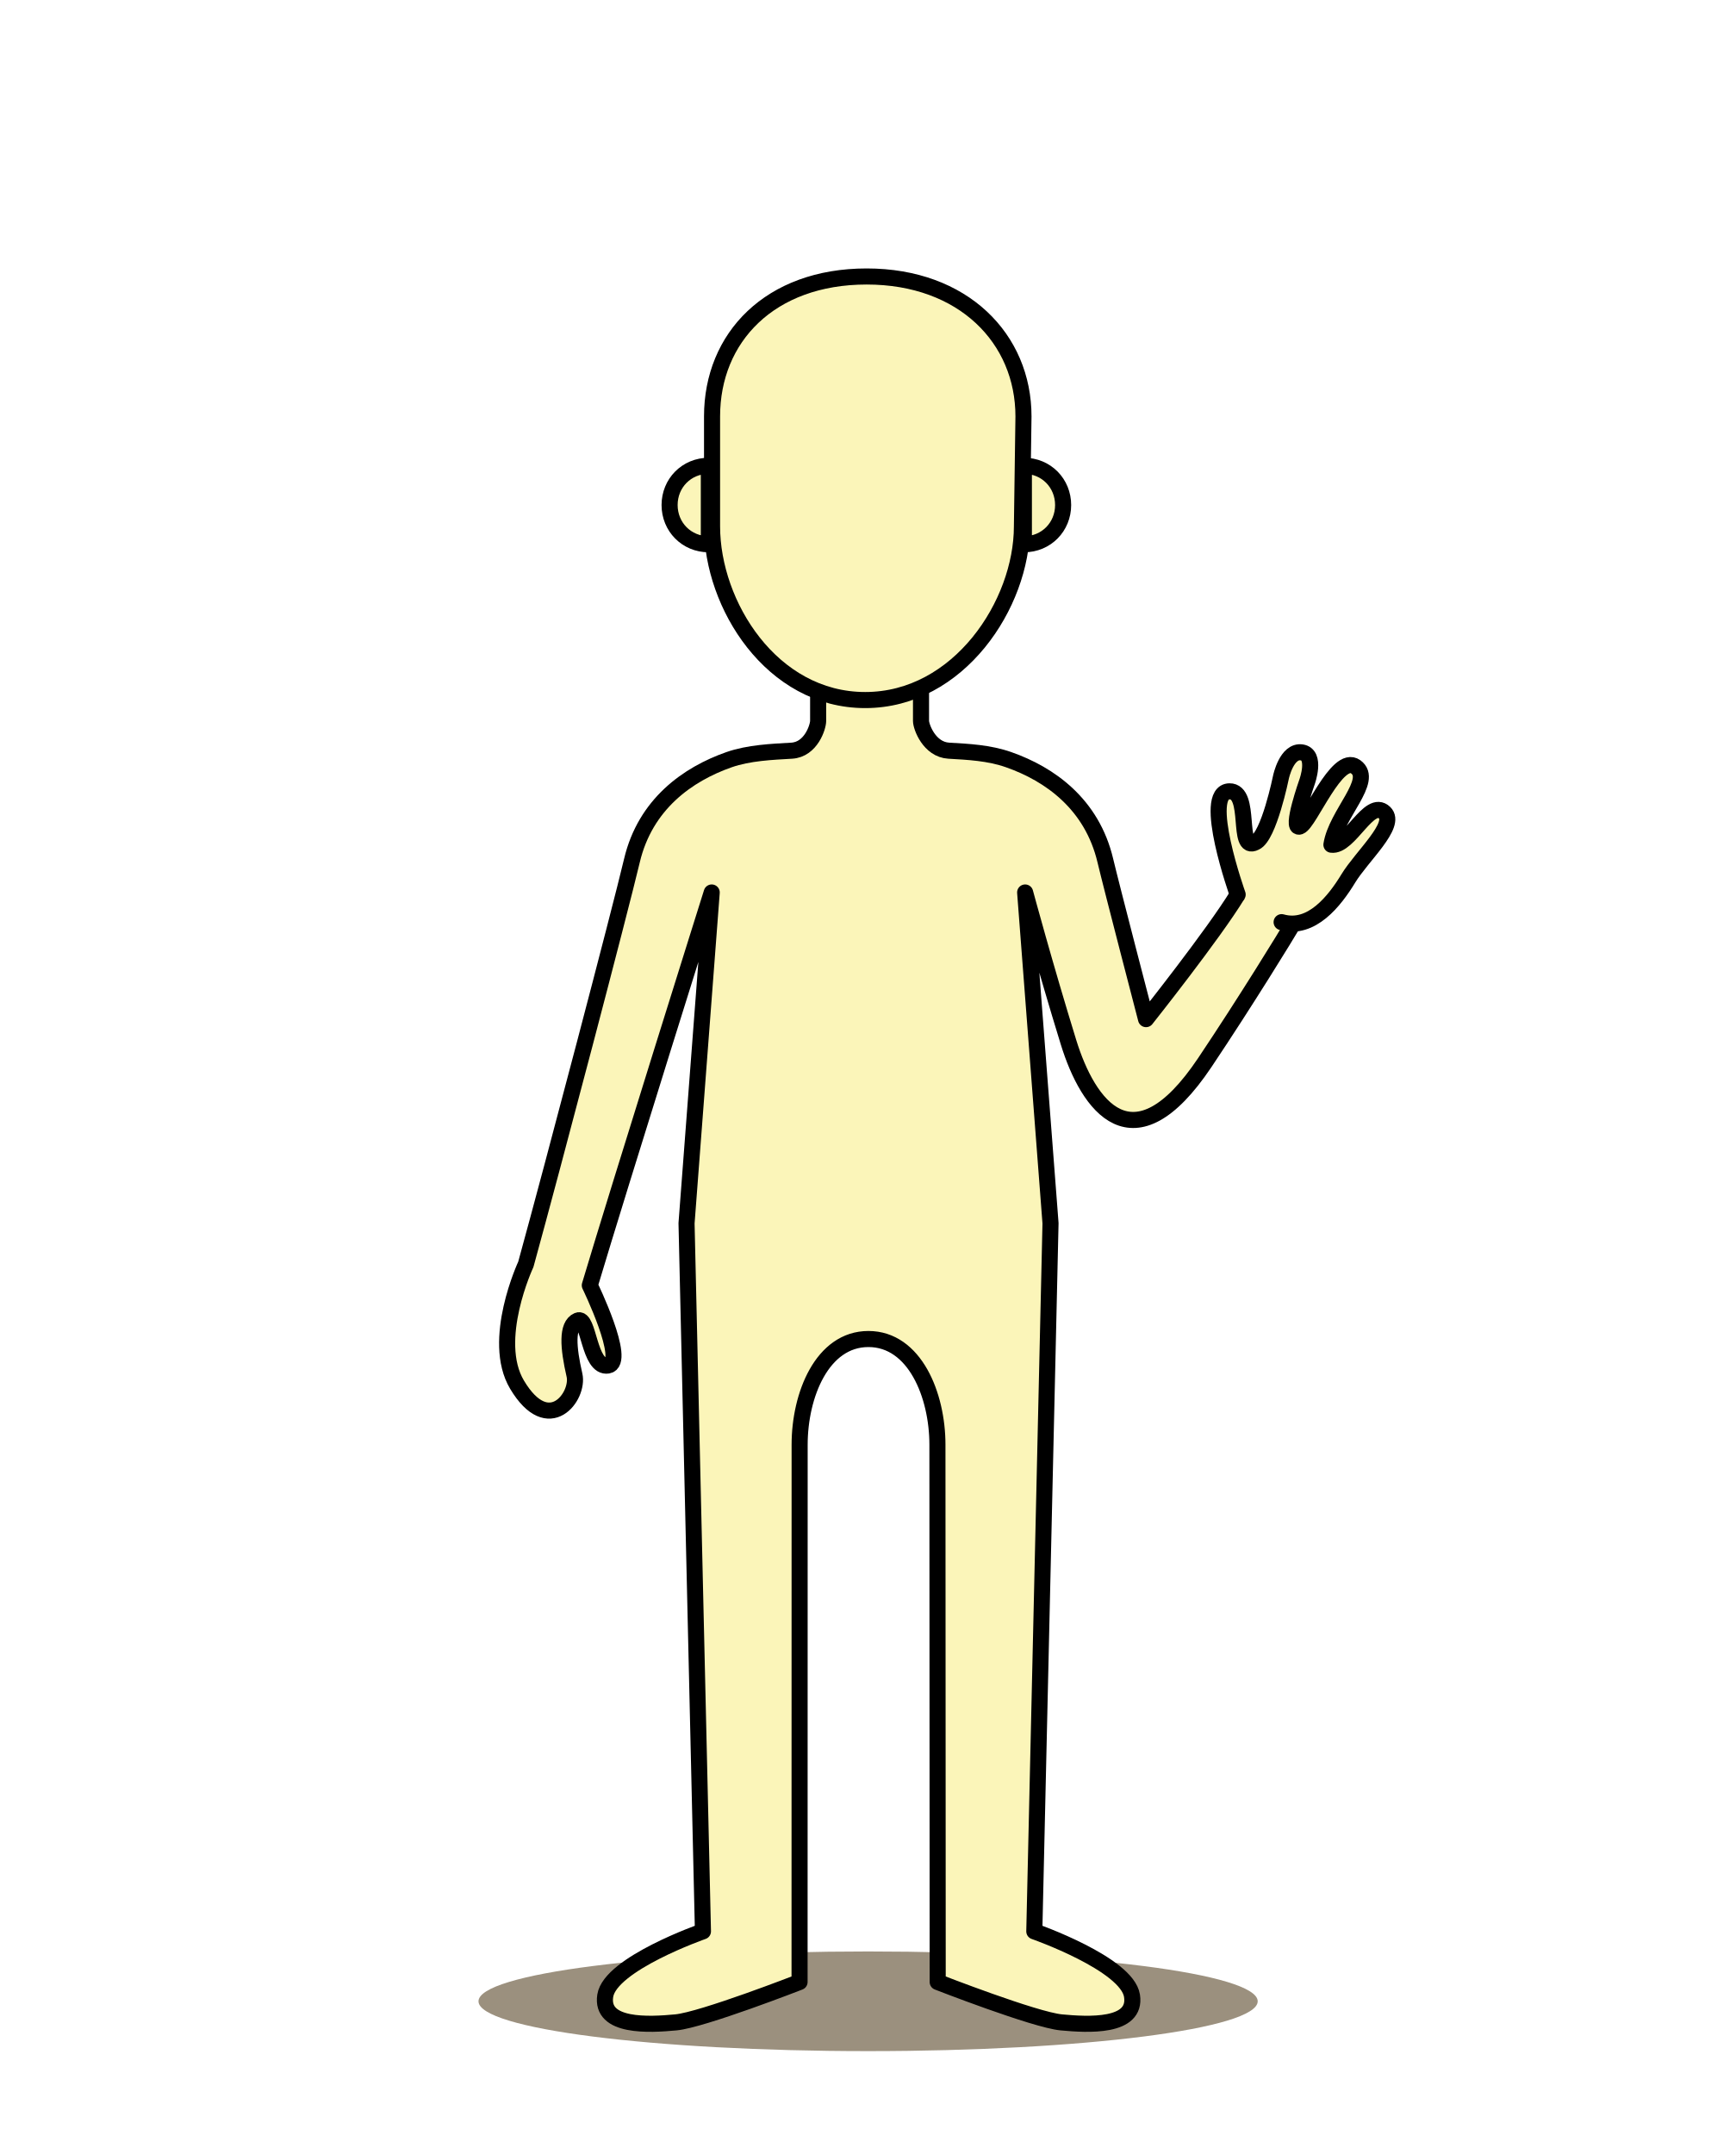
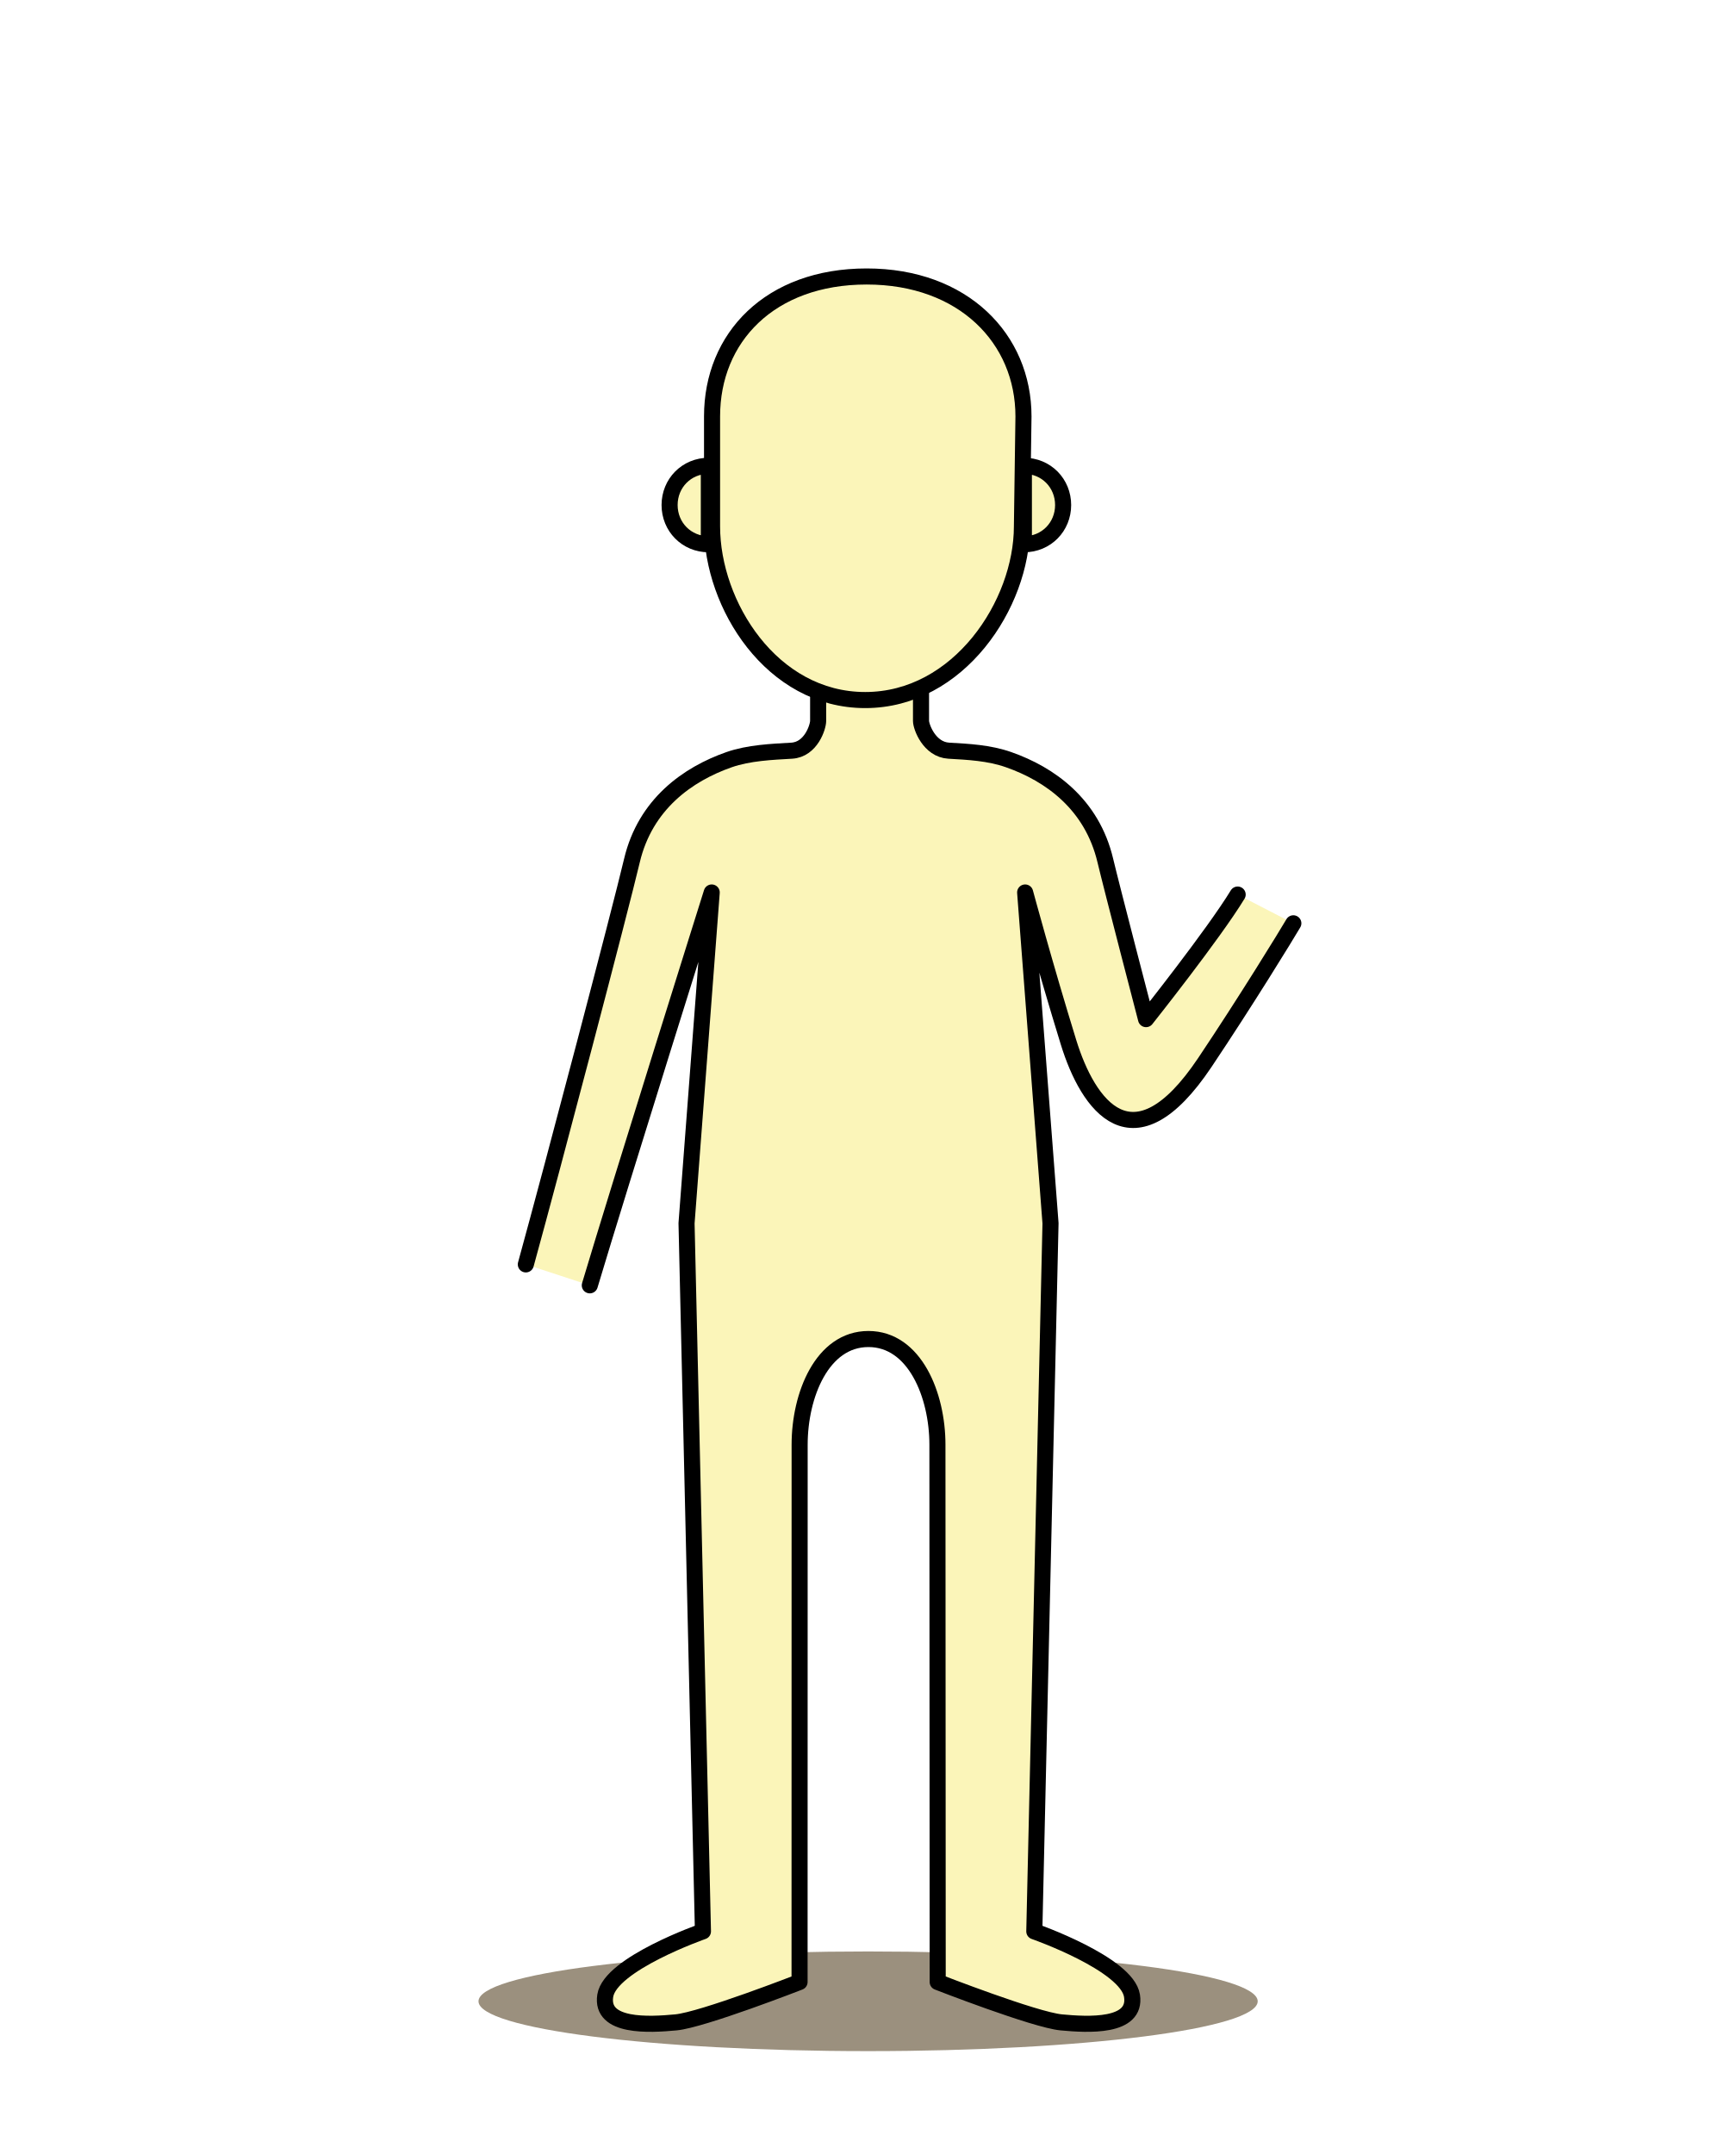
<svg xmlns="http://www.w3.org/2000/svg" version="1.1" id="Layer_1" x="0px" y="0px" width="1080px" height="1340px" viewBox="0 0 1080 1340" enable-background="new 0 0 1080 1340" xml:space="preserve">
-   <g id="Layer_4" display="none">
-     <rect x="-4.5" y="-295.326" display="inline" fill="#FFE9AB" width="1080" height="1920" />
-   </g>
  <ellipse fill="#9B907E" cx="540.083" cy="1245" rx="242.387" ry="31" />
-   <path fill="#FBF5B9" stroke="#000000" stroke-width="10" stroke-linecap="round" stroke-linejoin="round" stroke-miterlimit="10" d="  M804.641,574.384c-4.313,7.374-29.315,48.174-55.113,86.674C705,727.5,677,688,664.765,648.374  c-14.646-47.441-26.978-93.163-26.978-93.163L653.573,761l-10.089,440.5c0,0,57.694,20.166,60.779,40.061  c3.087,19.896-27.482,18.107-43.97,16.562S583.382,1233,583.382,1233l-0.17-334.281c0-30.77-14.092-65.719-42.925-65.719  c-28.834,0-42.801,34.949-42.801,65.719L497.44,1233c0,0-60.438,23.566-76.917,25.117c-16.482,1.551-47.06,3.338-43.975-16.562  c3.085-19.895,60.784-40.061,60.784-40.061L427.125,761l15.662-205.789c0,0-57.147,181.772-75.845,244.389  c0,0,23.308,47.9,11.308,49.9s-11.835-31-18.835-28s-5.967,16.816-2.001,34c3,13-15.999,39-35.746,5.902  c-16.54-27.725,5.473-74.824,5.473-74.824c17.041-61.859,58.59-219.858,66.014-251.22c8.31-35.115,34.722-53.751,60.384-62.75  c12.34-4.327,26.81-4.902,38.979-5.608C504.689,466.293,509,452,509,448.5s0-19.5,0-19.5h64c0,0,0,16,0,19.5  s5.098,17.793,17.271,18.5c12.172,0.707,24.938,1.281,37.278,5.608c25.662,8.999,51.816,27.635,60.127,62.75  C691.572,551.805,713,634,713,634s42.067-52.93,57-77.5" />
-   <path fill="#FBF5B9" stroke="#000000" stroke-width="10" stroke-linecap="round" stroke-linejoin="round" stroke-miterlimit="10" d="  M770,556.5c0,0-22.833-64-5.08-64.215c14.14-0.171,4.006,38.039,16.039,31.761c8.457-3.634,15.996-40.642,15.996-40.642  s3.502-16.733,12.9-15.344c9.396,1.393,3.373,18.188,3.373,18.188s-10.714,30.154-4.563,27.915  c6.149-2.239,23.128-45.566,34.779-37.141c11.721,8.475-12.113,29.308-15.113,48.475c11.211,1.659,23.5-29.167,33.089-19.918  c7.88,7.6-14.146,27.036-22.591,40.916c-8.44,13.88-22.869,32.476-41.481,27.173" />
+   <path fill="#FBF5B9" d="M804.641,574.384c-4.313,7.374-29.315,48.174-55.113,86.674C705,727.5,677,688,664.765,648.374  c-14.646-47.441-26.978-93.163-26.978-93.163L653.573,761l-10.089,440.5c0,0,57.694,20.166,60.779,40.062  c3.087,19.896-27.482,18.106-43.97,16.561S583.382,1233,583.382,1233l-0.17-334.281c0-30.77-14.092-65.719-42.925-65.719  c-28.834,0-42.801,34.949-42.801,65.719L497.44,1233c0,0-60.438,23.566-76.917,25.117c-16.482,1.551-47.06,3.338-43.975-16.562  c3.085-19.895,60.784-40.061,60.784-40.061L427.125,761l15.662-205.789c0,0-57.147,181.772-75.845,244.389l-39.802-13.021  c17.041-61.859,58.592-219.858,66.014-251.22c8.31-35.115,34.722-53.751,60.384-62.75c12.34-4.327,26.81-4.902,38.979-5.608  C504.689,466.293,509,452,509,448.5s0-19.5,0-19.5h64c0,0,0,16,0,19.5s5.098,17.793,17.271,18.5  c12.172,0.707,24.938,1.281,37.278,5.608c25.662,8.999,51.816,27.635,60.127,62.75C691.572,551.805,713,634,713,634  s42.067-52.93,57-77.5" />
+   <path fill="none" stroke="#000000" stroke-width="10" stroke-linecap="round" stroke-linejoin="round" stroke-miterlimit="10" d="  M327.141,786.578c17.041-61.859,58.592-219.858,66.014-251.22c8.31-35.115,34.722-53.751,60.384-62.75  c12.34-4.327,26.81-4.902,38.979-5.608C504.689,466.293,509,452,509,448.5s0-19.5,0-19.5h64c0,0,0,16,0,19.5  s5.098,17.793,17.271,18.5c12.172,0.707,24.938,1.281,37.278,5.608c25.662,8.999,51.816,27.635,60.127,62.75  C691.572,551.805,713,634,713,634s42.067-52.93,57-77.5" />
+   <path fill="none" stroke="#000000" stroke-width="10" stroke-linecap="round" stroke-linejoin="round" stroke-miterlimit="10" d="  M804.641,574.384c-4.313,7.374-29.315,48.174-55.113,86.674C705,727.5,677,688,664.765,648.374  c-14.646-47.441-26.978-93.163-26.978-93.163L653.573,761l-10.089,440.5c0,0,57.694,20.166,60.779,40.062  c3.087,19.896-27.482,18.106-43.97,16.561S583.382,1233,583.382,1233l-0.17-334.281c0-30.77-14.092-65.719-42.925-65.719  c-28.834,0-42.801,34.949-42.801,65.719L497.44,1233c0,0-60.438,23.566-76.917,25.117c-16.482,1.551-47.06,3.338-43.975-16.562  c3.085-19.895,60.784-40.061,60.784-40.061L427.125,761l15.662-205.789c0,0-57.147,181.772-75.845,244.389" />
  <g>
    <path fill="#FBF5B9" stroke="#000000" stroke-width="10" stroke-miterlimit="10" d="M636.75,259.036   c0-48.345-37.412-87.036-97.566-87.036C479.027,172,443,210,443,259.036v68.43c0,48.702,37.029,108.036,95.279,108.036   c58.248,0,97.505-59.691,97.505-108.036L636.75,259.036z" />
    <g>
      <path fill="#FBF5B9" stroke="#000000" stroke-width="10" stroke-miterlimit="10" d="M637,338.595    c14,0,24.418-10.933,24.418-24.418c0-13.486-10.418-24.419-24.418-24.419V338.595z" />
      <path fill="#FBF5B9" stroke="#000000" stroke-width="10" stroke-miterlimit="10" d="M441,289.758    c-14,0-24.418,10.933-24.418,24.418c0,13.486,10.418,24.419,24.418,24.419V289.758z" />
    </g>
  </g>
</svg>
